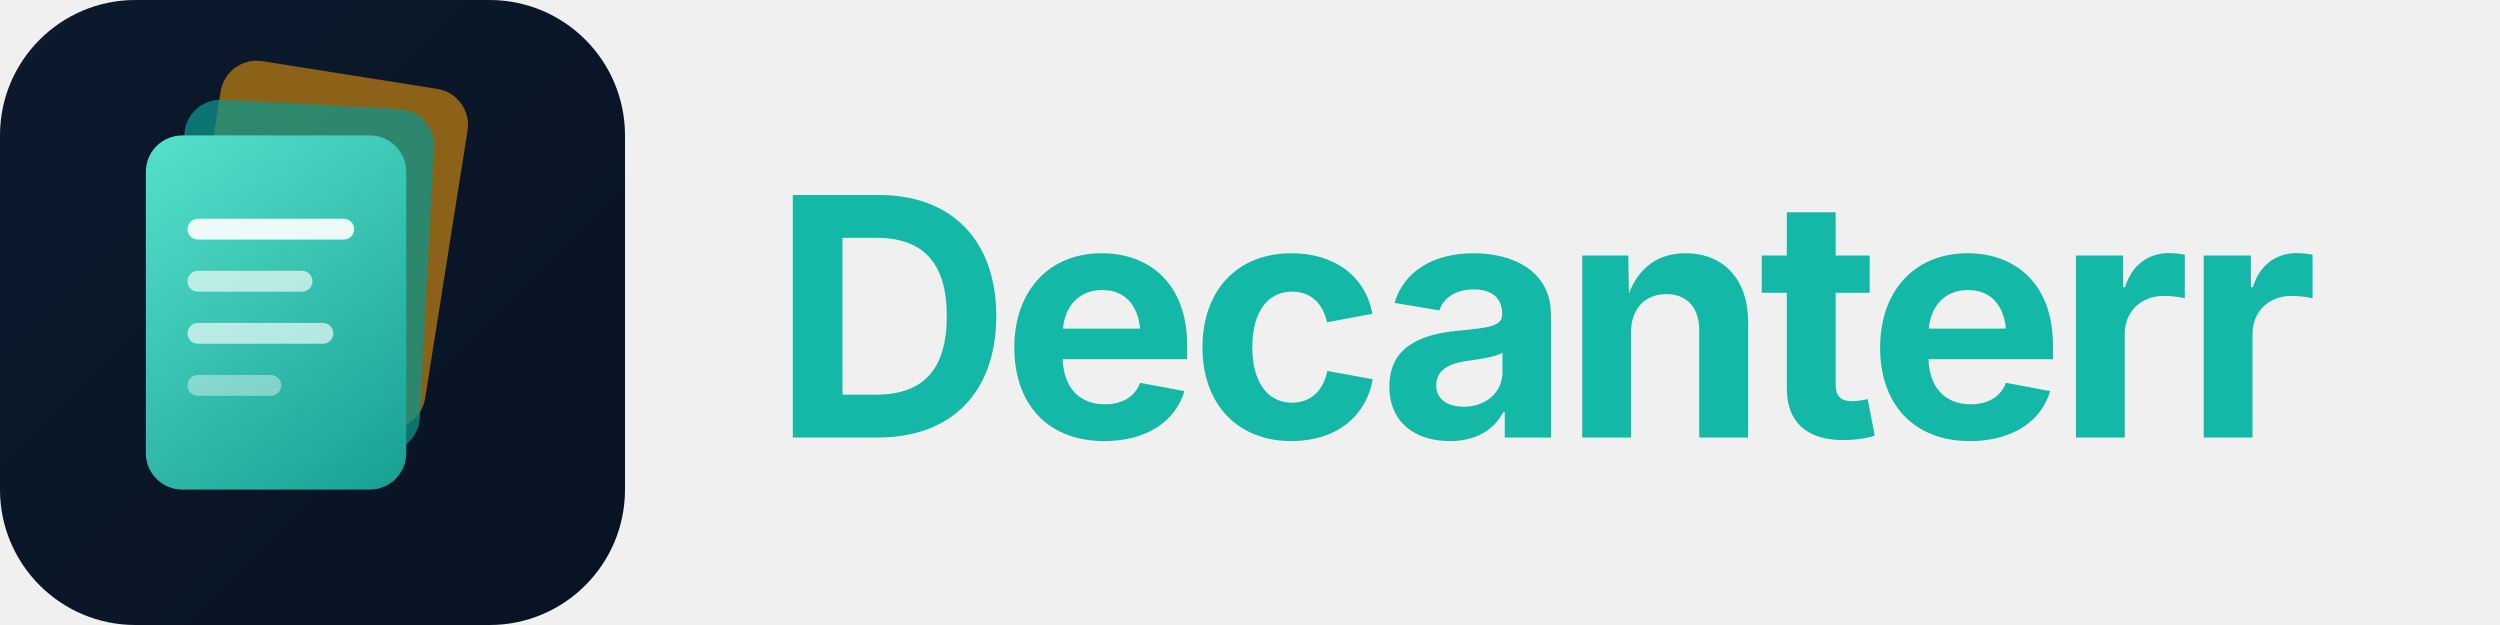
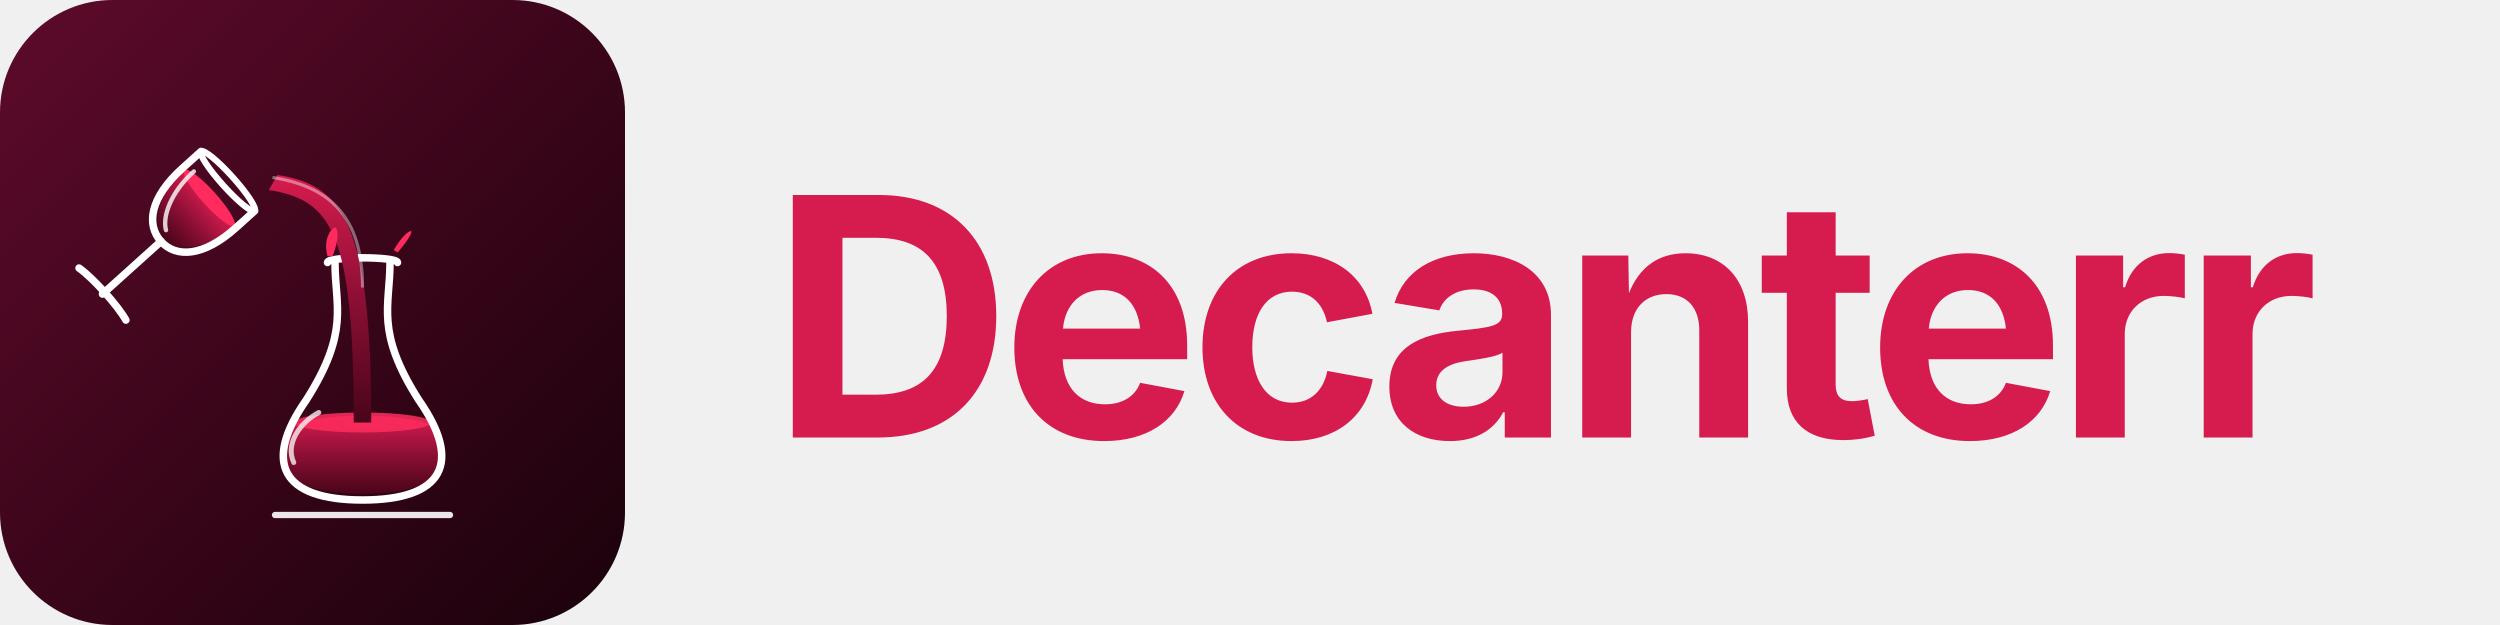
<svg xmlns="http://www.w3.org/2000/svg" viewBox="0 0 240 60" fill="none">
  <defs>
-     <linearGradient id="wm-bg" x1="0" y1="0" x2="60" y2="60" gradientUnits="userSpaceOnUse">
-       <stop stop-color="#0c1a2e" />
-       <stop offset="1" stop-color="#081322" />
+     <linearGradient id="wm-bg" x1="0%" y1="0%" x2="100%" y2="100%">
+       <stop offset="0%" stop-color="#5E0B2B" />
+       <stop offset="50%" stop-color="#3B051A" />
+       <stop offset="100%" stop-color="#1A020B" />
    </linearGradient>
-     <linearGradient id="wm-page" x1="8" y1="10" x2="42" y2="54" gradientUnits="userSpaceOnUse">
-       <stop stop-color="#5eead4" />
-       <stop offset="1" stop-color="#0d9488" />
+     <linearGradient id="wm-wine" x1="0%" y1="0%" x2="0%" y2="100%">
+       <stop offset="0%" stop-color="#D61C4E" />
+       <stop offset="50%" stop-color="#8C0F35" />
+       <stop offset="100%" stop-color="#4A051A" />
    </linearGradient>
  </defs>
-   <rect width="60" height="60" rx="13" fill="url(#wm-bg)" />
-   <rect x="19" y="7" width="24" height="33" rx="3.5" fill="#f59e0b" opacity="0.55" transform="rotate(9 31 23.5)" />
-   <rect x="17" y="10" width="24" height="33" rx="3.5" fill="#0d9488" opacity="0.75" transform="rotate(3 29 26.5)" />
-   <rect x="14" y="13" width="25" height="34" rx="3.5" fill="url(#wm-page)" />
-   <rect x="18" y="21" width="16" height="2" rx="1" fill="white" opacity="0.90" />
-   <rect x="18" y="26" width="12" height="2" rx="1" fill="white" opacity="0.65" />
-   <rect x="18" y="31" width="14" height="2" rx="1" fill="white" opacity="0.65" />
-   <rect x="18" y="36" width="9" height="2" rx="1" fill="white" opacity="0.40" />
-   <text x="74" y="42" font-family="Inter, -apple-system, BlinkMacSystemFont, 'Segoe UI', Roboto, sans-serif" font-weight="700" font-size="32" letter-spacing="-1" fill="#14b8a6">Decanterr</text>
+   <svg x="0" y="0" width="60" height="60" viewBox="0 0 500 500">
+     <rect width="500" height="500" rx="90" fill="url(#wm-bg)" />
+     <g id="decanter-group">
+       <path d="M 235 340                C 215 375, 230 395, 290 395                C 350 395, 365 375, 345 340                C 320 330, 260 330, 235 340 Z" fill="url(#wm-wine)" />
+       <ellipse cx="290" cy="338" rx="55" ry="8" fill="#FF2B5E" opacity="0.85" />
+       <path d="M 235 370 C 228 355, 240 338, 255 330" fill="none" stroke="#FFFFFF" stroke-width="4" stroke-linecap="round" opacity="0.75" />
+       <path d="M 268 210                C 268 245, 280 265, 245 320                C 210 370, 225 400, 290 400                C 355 400, 370 370, 335 320                C 300 265, 312 245, 312 210" fill="none" stroke="#FFFFFF" stroke-width="6" stroke-linecap="round" stroke-linejoin="round" />
+       <path d="M 262 210 C 262 205, 318 205, 318 210" fill="none" stroke="#FFFFFF" stroke-width="6" stroke-linecap="round" />
+       <line x1="220" y1="412" x2="360" y2="412" stroke="#FFFFFF" stroke-width="5" stroke-linecap="round" opacity="0.9" />
+     </g>
+     <g id="wine-stream">
+       <path d="M 215 152                C 265 160, 283 185, 283 338                L 297 338                C 297 180, 275 148, 222 140 Z" fill="url(#wm-wine)" />
+       <path d="M 218 142 C 270 150, 290 180, 290 230" fill="none" stroke="#FFFFFF" stroke-width="2.5" opacity="0.4" />
+       <path d="M 262 205 C 258 190, 266 182, 268 182 C 270 182, 272 190, 266 205 Z" fill="#FF2B5E" />
+       <path d="M 315 200 C 322 188, 328 184, 329 185 C 330 186, 326 193, 318 202 Z" fill="#FF2B5E" />
+     </g>
+     <g id="tilted-glass" transform="translate(160, 165) rotate(48)">
+       <path d="M -30 -10                C -30 20, -15 38, 0 38                C 15 38, 30 20, 30 -10                Z" fill="url(#wm-wine)" />
+       <ellipse cx="0" cy="-10" rx="30" ry="6" fill="#FF2B5E" />
+       <path d="M -32 -30                L -32 -10                C -32 25, -18 42, 0 42                C 18 42, 32 25, 32 -10                L 32 -30" fill="none" stroke="#FFFFFF" stroke-width="6" stroke-linecap="round" stroke-linejoin="round" />
+       <ellipse cx="0" cy="-30" rx="32" ry="5" fill="none" stroke="#FFFFFF" stroke-width="5" />
+       <line x1="0" y1="42" x2="0" y2="105" stroke="#FFFFFF" stroke-width="6" stroke-linecap="round" />
+       <path d="M -28 105 C -15 102, 15 102, 28 105" fill="none" stroke="#FFFFFF" stroke-width="6" stroke-linecap="round" />
+       <path d="M -24 -15 C -24 10, -14 28, -4 33" fill="none" stroke="#FFFFFF" stroke-width="3.5" stroke-linecap="round" opacity="0.8" />
+     </g>
+   </svg>
+   <text x="74" y="42" font-family="Inter, -apple-system, BlinkMacSystemFont, 'Segoe UI', Roboto, sans-serif" font-weight="700" font-size="32" letter-spacing="-1" fill="#D61C4E">Decanterr</text>
</svg>
